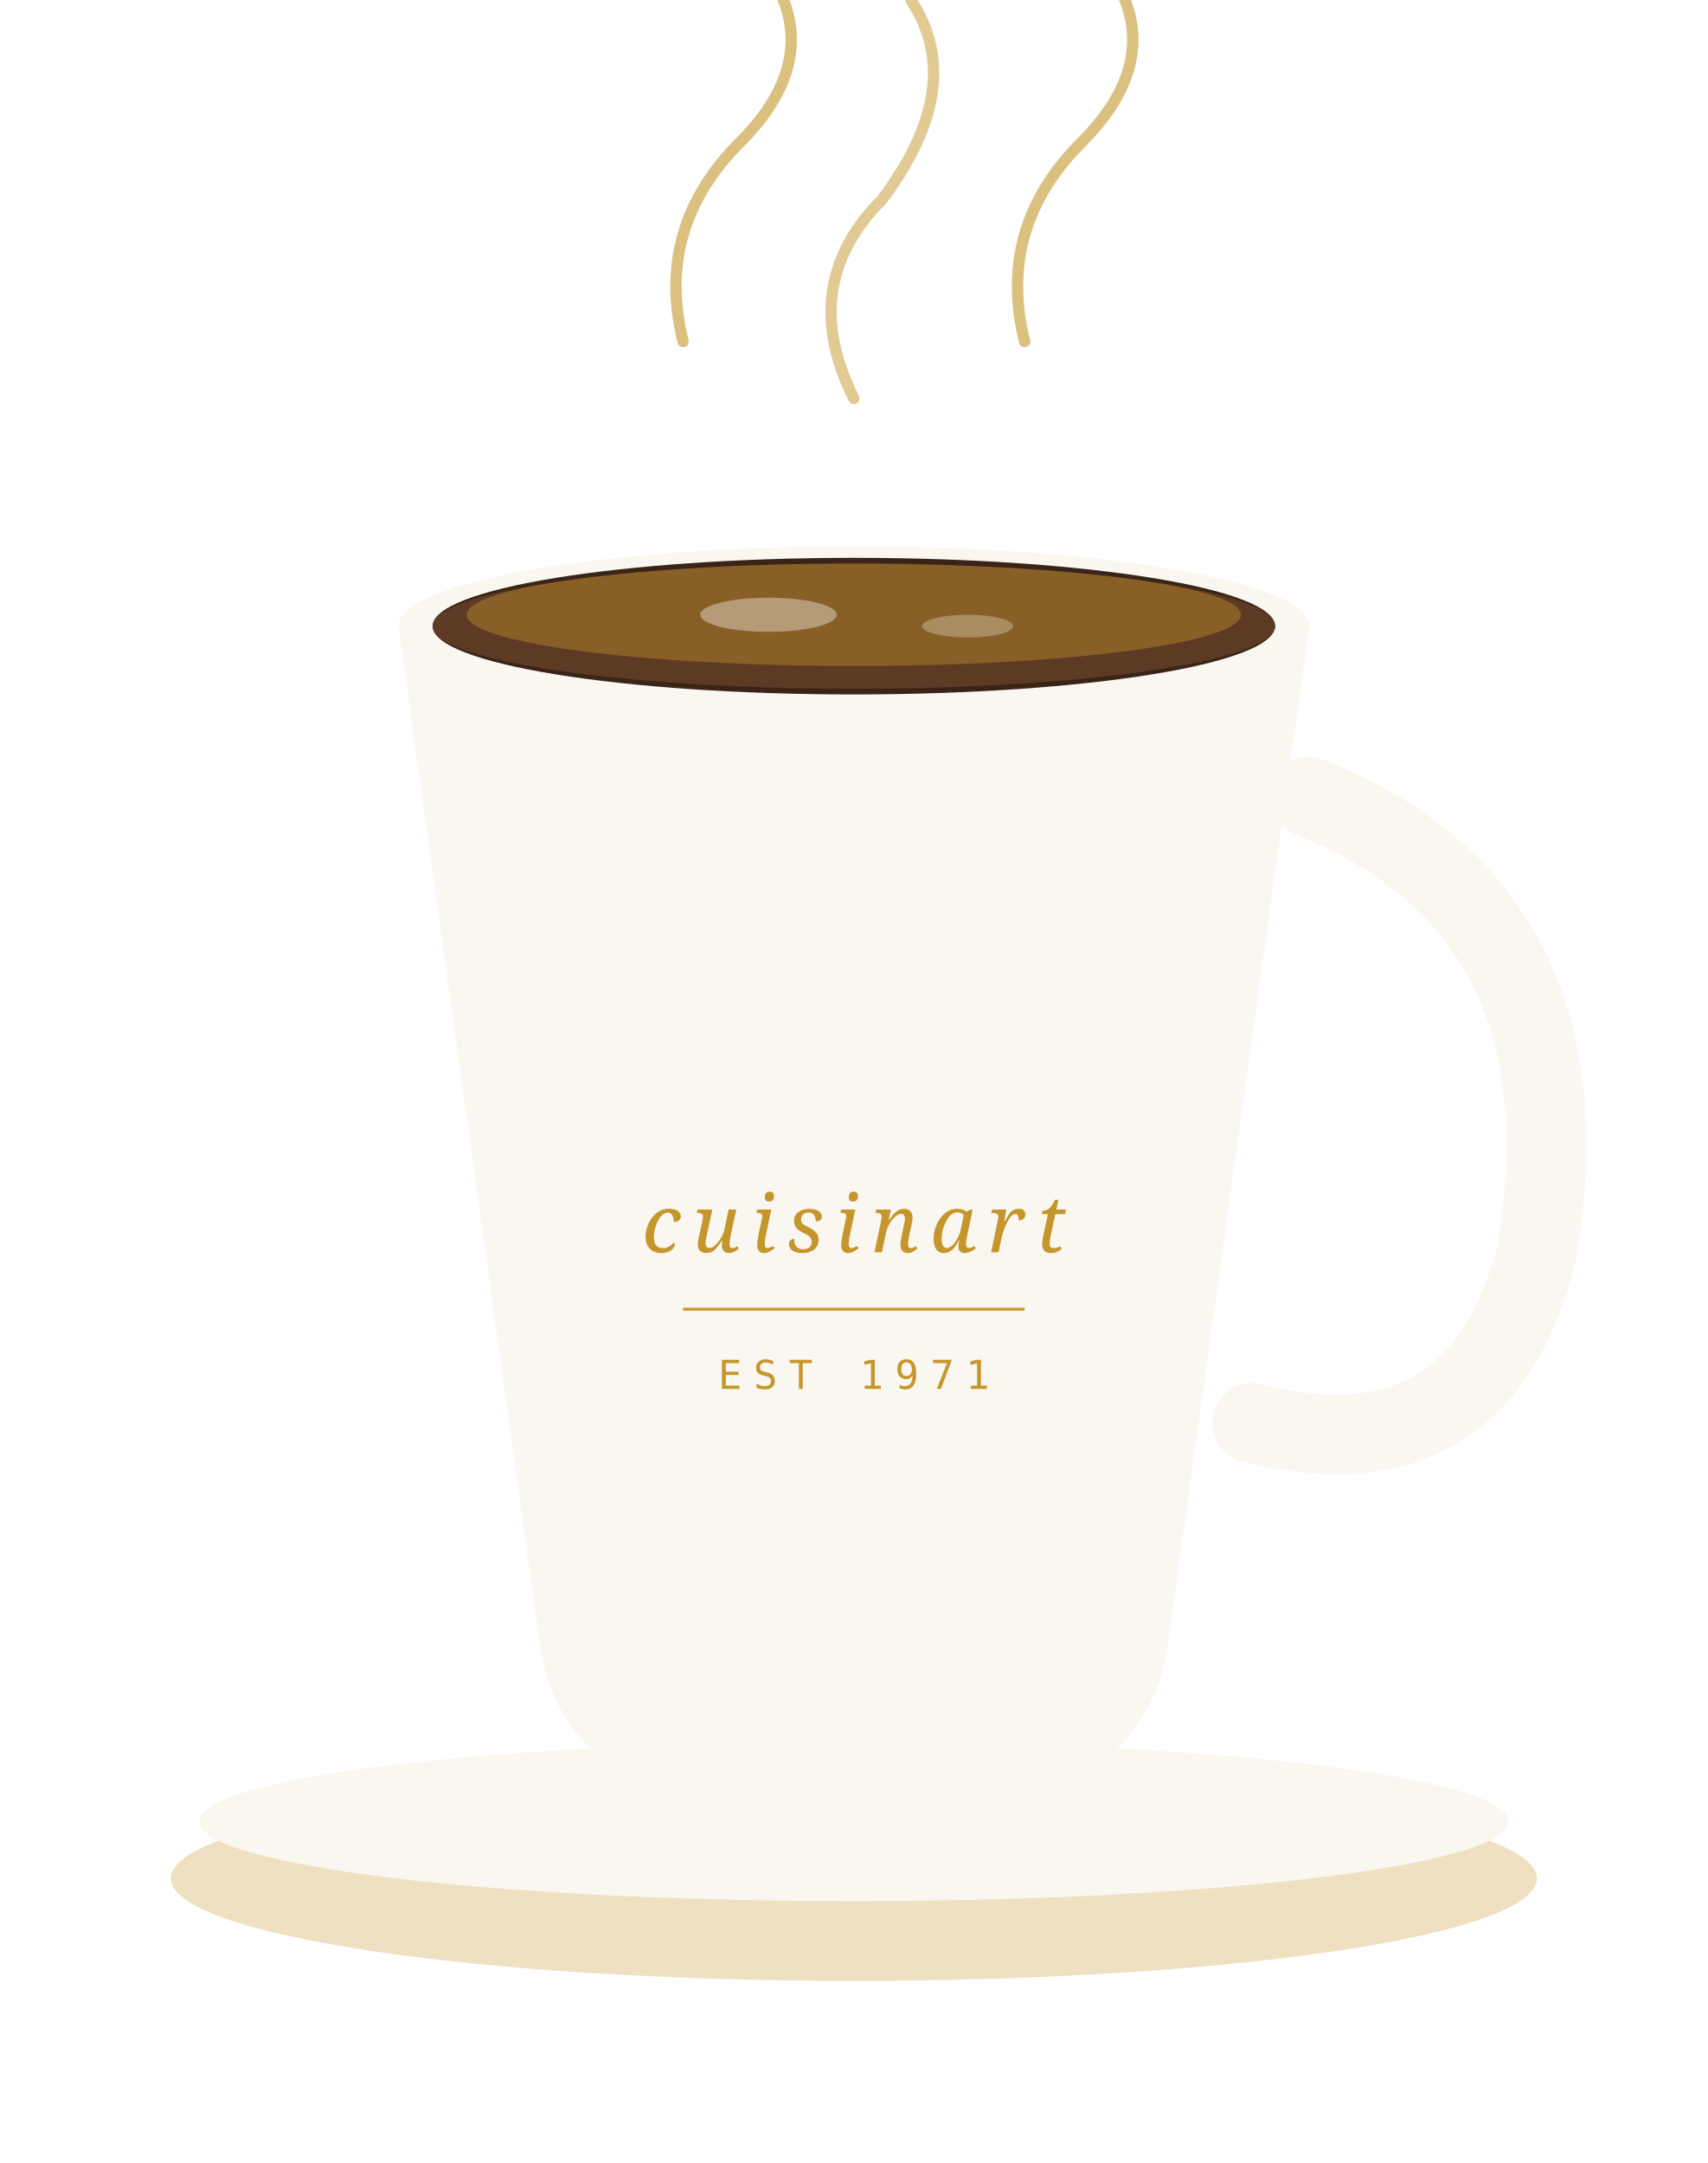
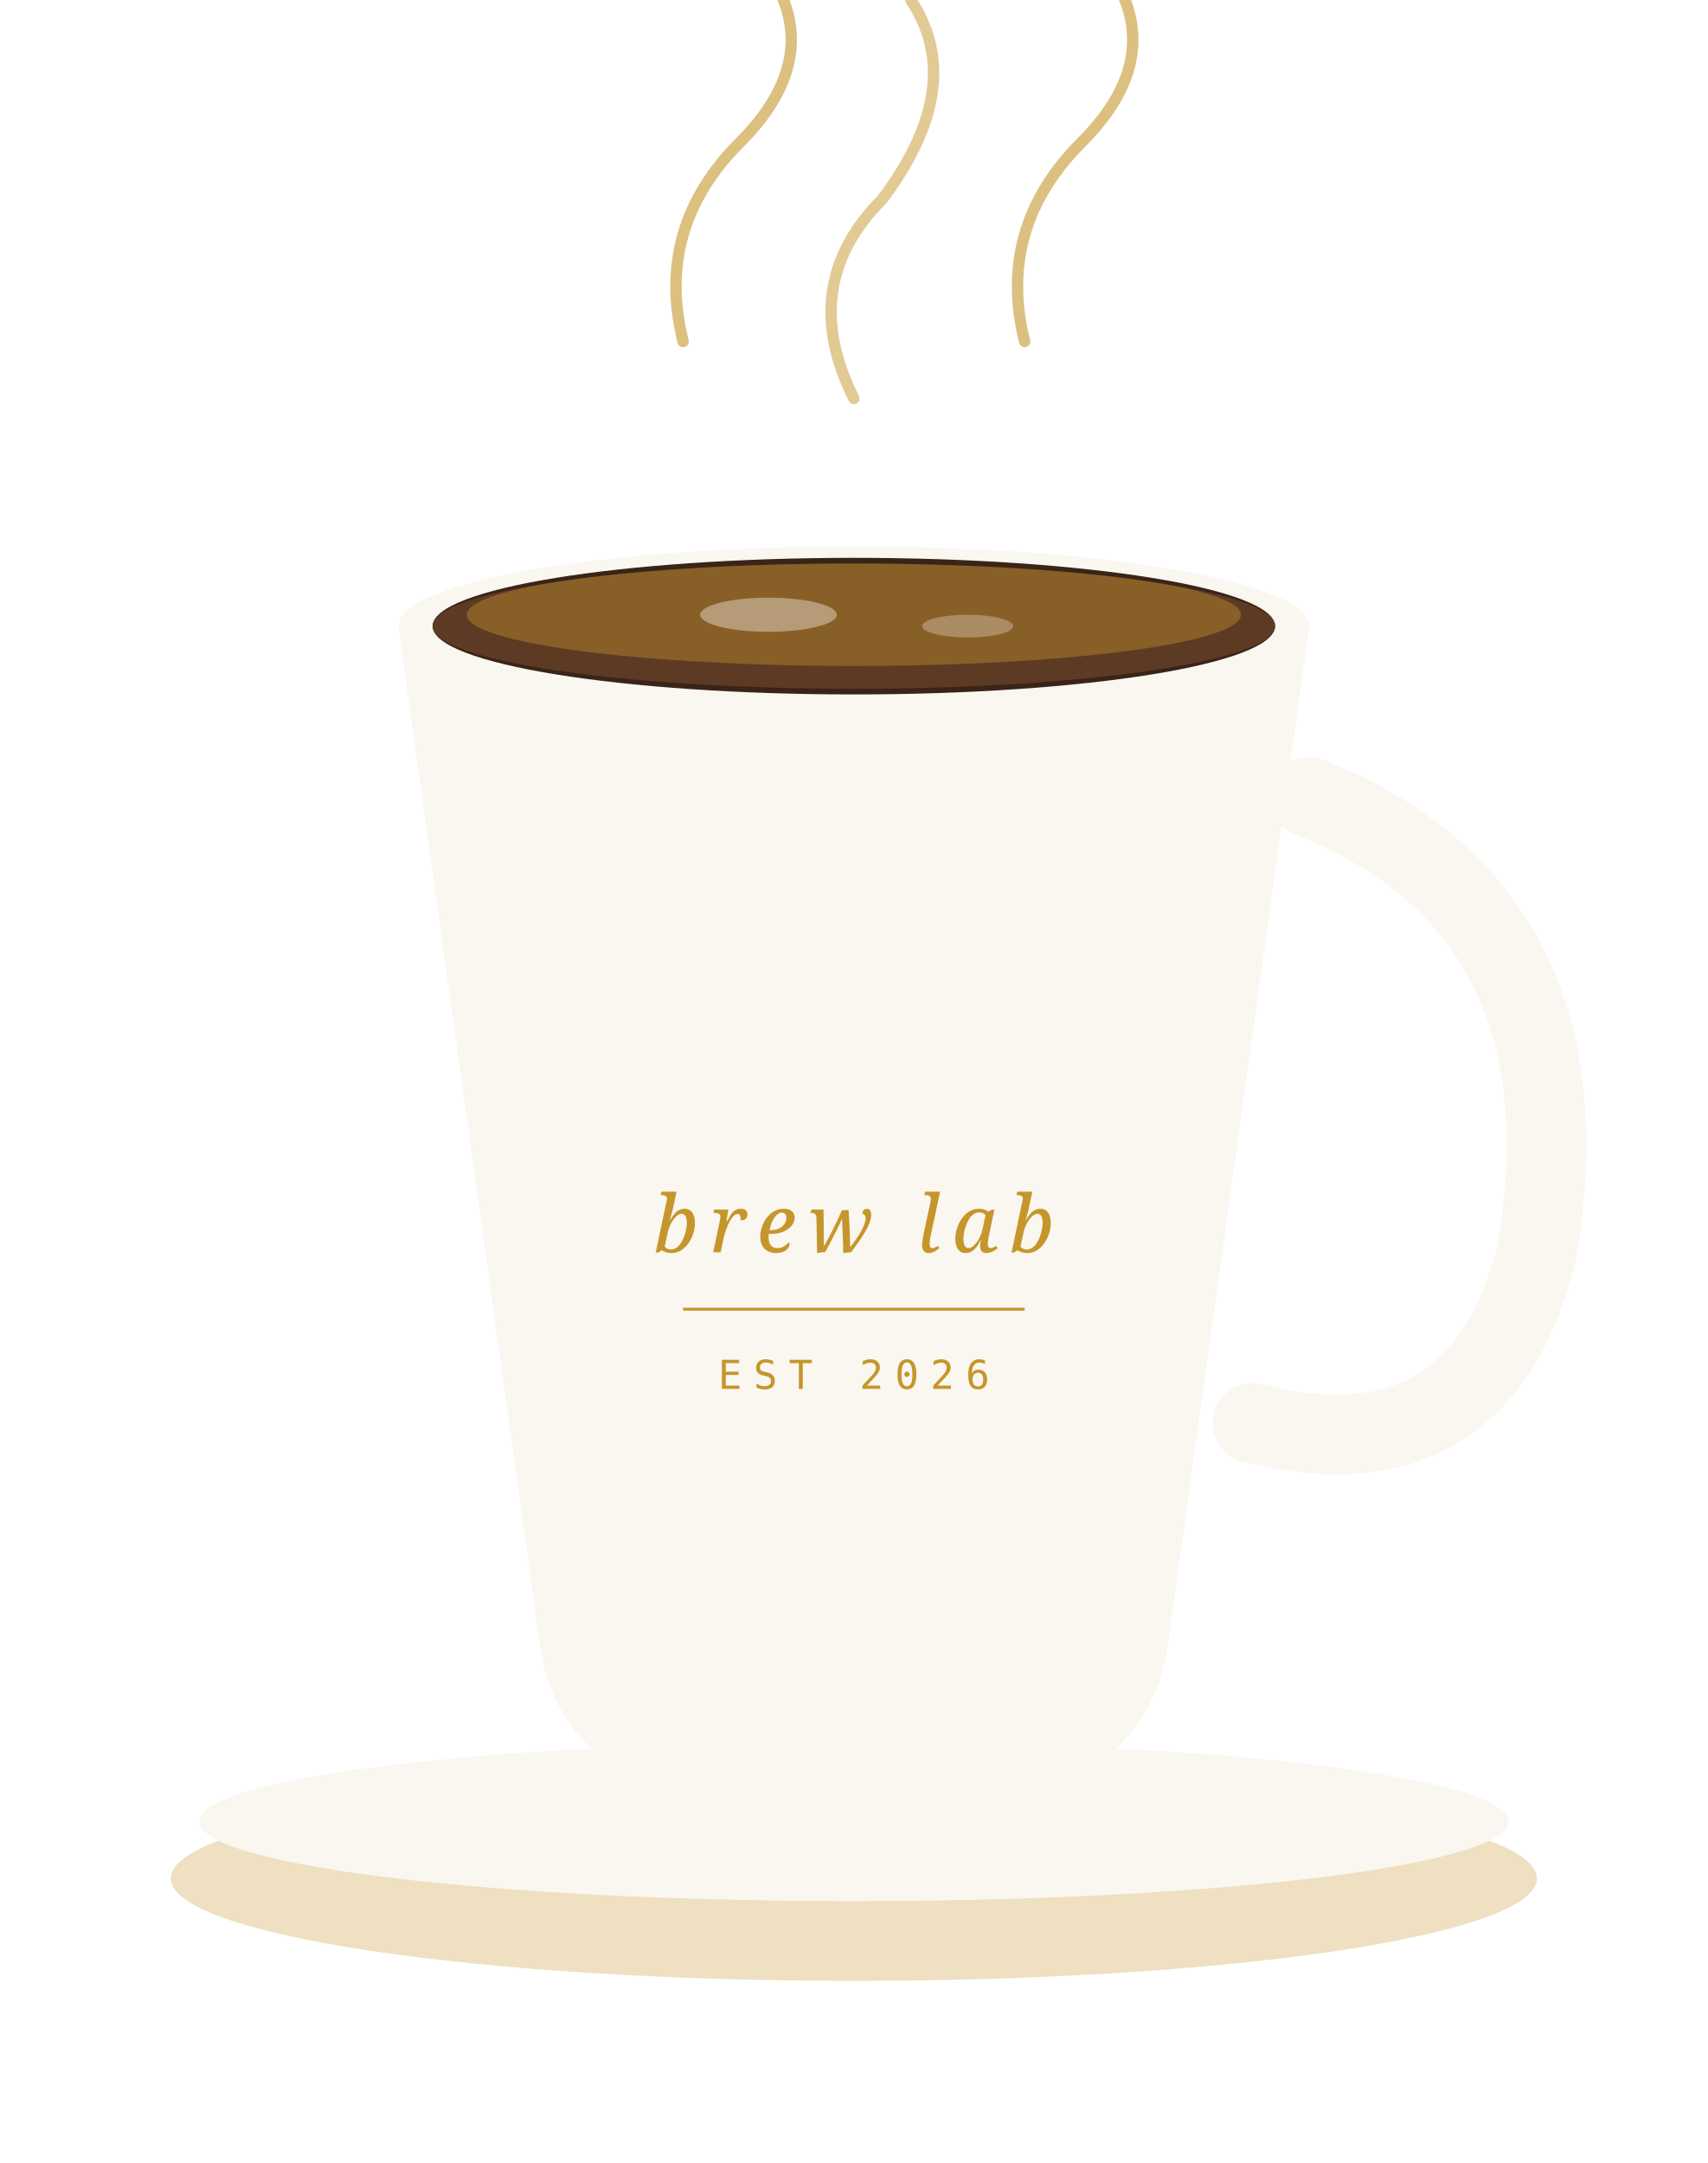
<svg xmlns="http://www.w3.org/2000/svg" viewBox="0 0 300 380" fill="none">
  <path d="M120 60 Q115 40 130 25 Q145 10 135 -5" stroke="#C5962B" stroke-width="2" stroke-linecap="round" opacity="0.6">
    
  </path>
  <path d="M150 70 Q140 50 155 35 Q170 15 160 0" stroke="#C5962B" stroke-width="2" stroke-linecap="round" opacity="0.5">
    
  </path>
  <path d="M180 60 Q175 40 190 25 Q205 10 195 -5" stroke="#C5962B" stroke-width="2" stroke-linecap="round" opacity="0.6">
    
  </path>
  <ellipse cx="150" cy="330" rx="120" ry="18" fill="#C5962B" opacity="0.3" />
  <ellipse cx="150" cy="320" rx="115" ry="14" fill="#FAF6F0" />
  <path d="M70 110 L95 290 Q100 320 150 320 Q200 320 205 290 L230 110 Z" fill="#FAF6F0" />
  <ellipse cx="150" cy="110" rx="80" ry="14" fill="#FAF6F0" />
  <ellipse cx="150" cy="110" rx="74" ry="12" fill="#3A2418" />
  <ellipse cx="150" cy="110" rx="74" ry="11" fill="#5D3A24" />
  <ellipse cx="150" cy="108" rx="68" ry="9" fill="#C5962B" opacity="0.4" />
  <ellipse cx="135" cy="108" rx="12" ry="3" fill="#FAF6F0" opacity="0.4" />
  <ellipse cx="170" cy="110" rx="8" ry="2" fill="#FAF6F0" opacity="0.3" />
  <path d="M230 140 Q280 160 270 220 Q260 260 220 250" stroke="#FAF6F0" stroke-width="14" fill="none" stroke-linecap="round" />
-   <text x="150" y="220" text-anchor="middle" font-family="Fraunces, serif" font-size="14" fill="#C5962B" letter-spacing="2" font-style="italic">cuisinart</text>
+   <text x="150" y="220" text-anchor="middle" font-family="Fraunces, serif" font-size="14" fill="#C5962B" letter-spacing="2" font-style="italic">brew lab</text>
  <line x1="120" y1="230" x2="180" y2="230" stroke="#C5962B" stroke-width="0.5" />
-   <text x="150" y="244" text-anchor="middle" font-family="IBM Plex Mono, monospace" font-size="7" fill="#C5962B" letter-spacing="2">EST 1971</text>
+   <text x="150" y="244" text-anchor="middle" font-family="IBM Plex Mono, monospace" font-size="7" fill="#C5962B" letter-spacing="2">EST 2026</text>
</svg>
